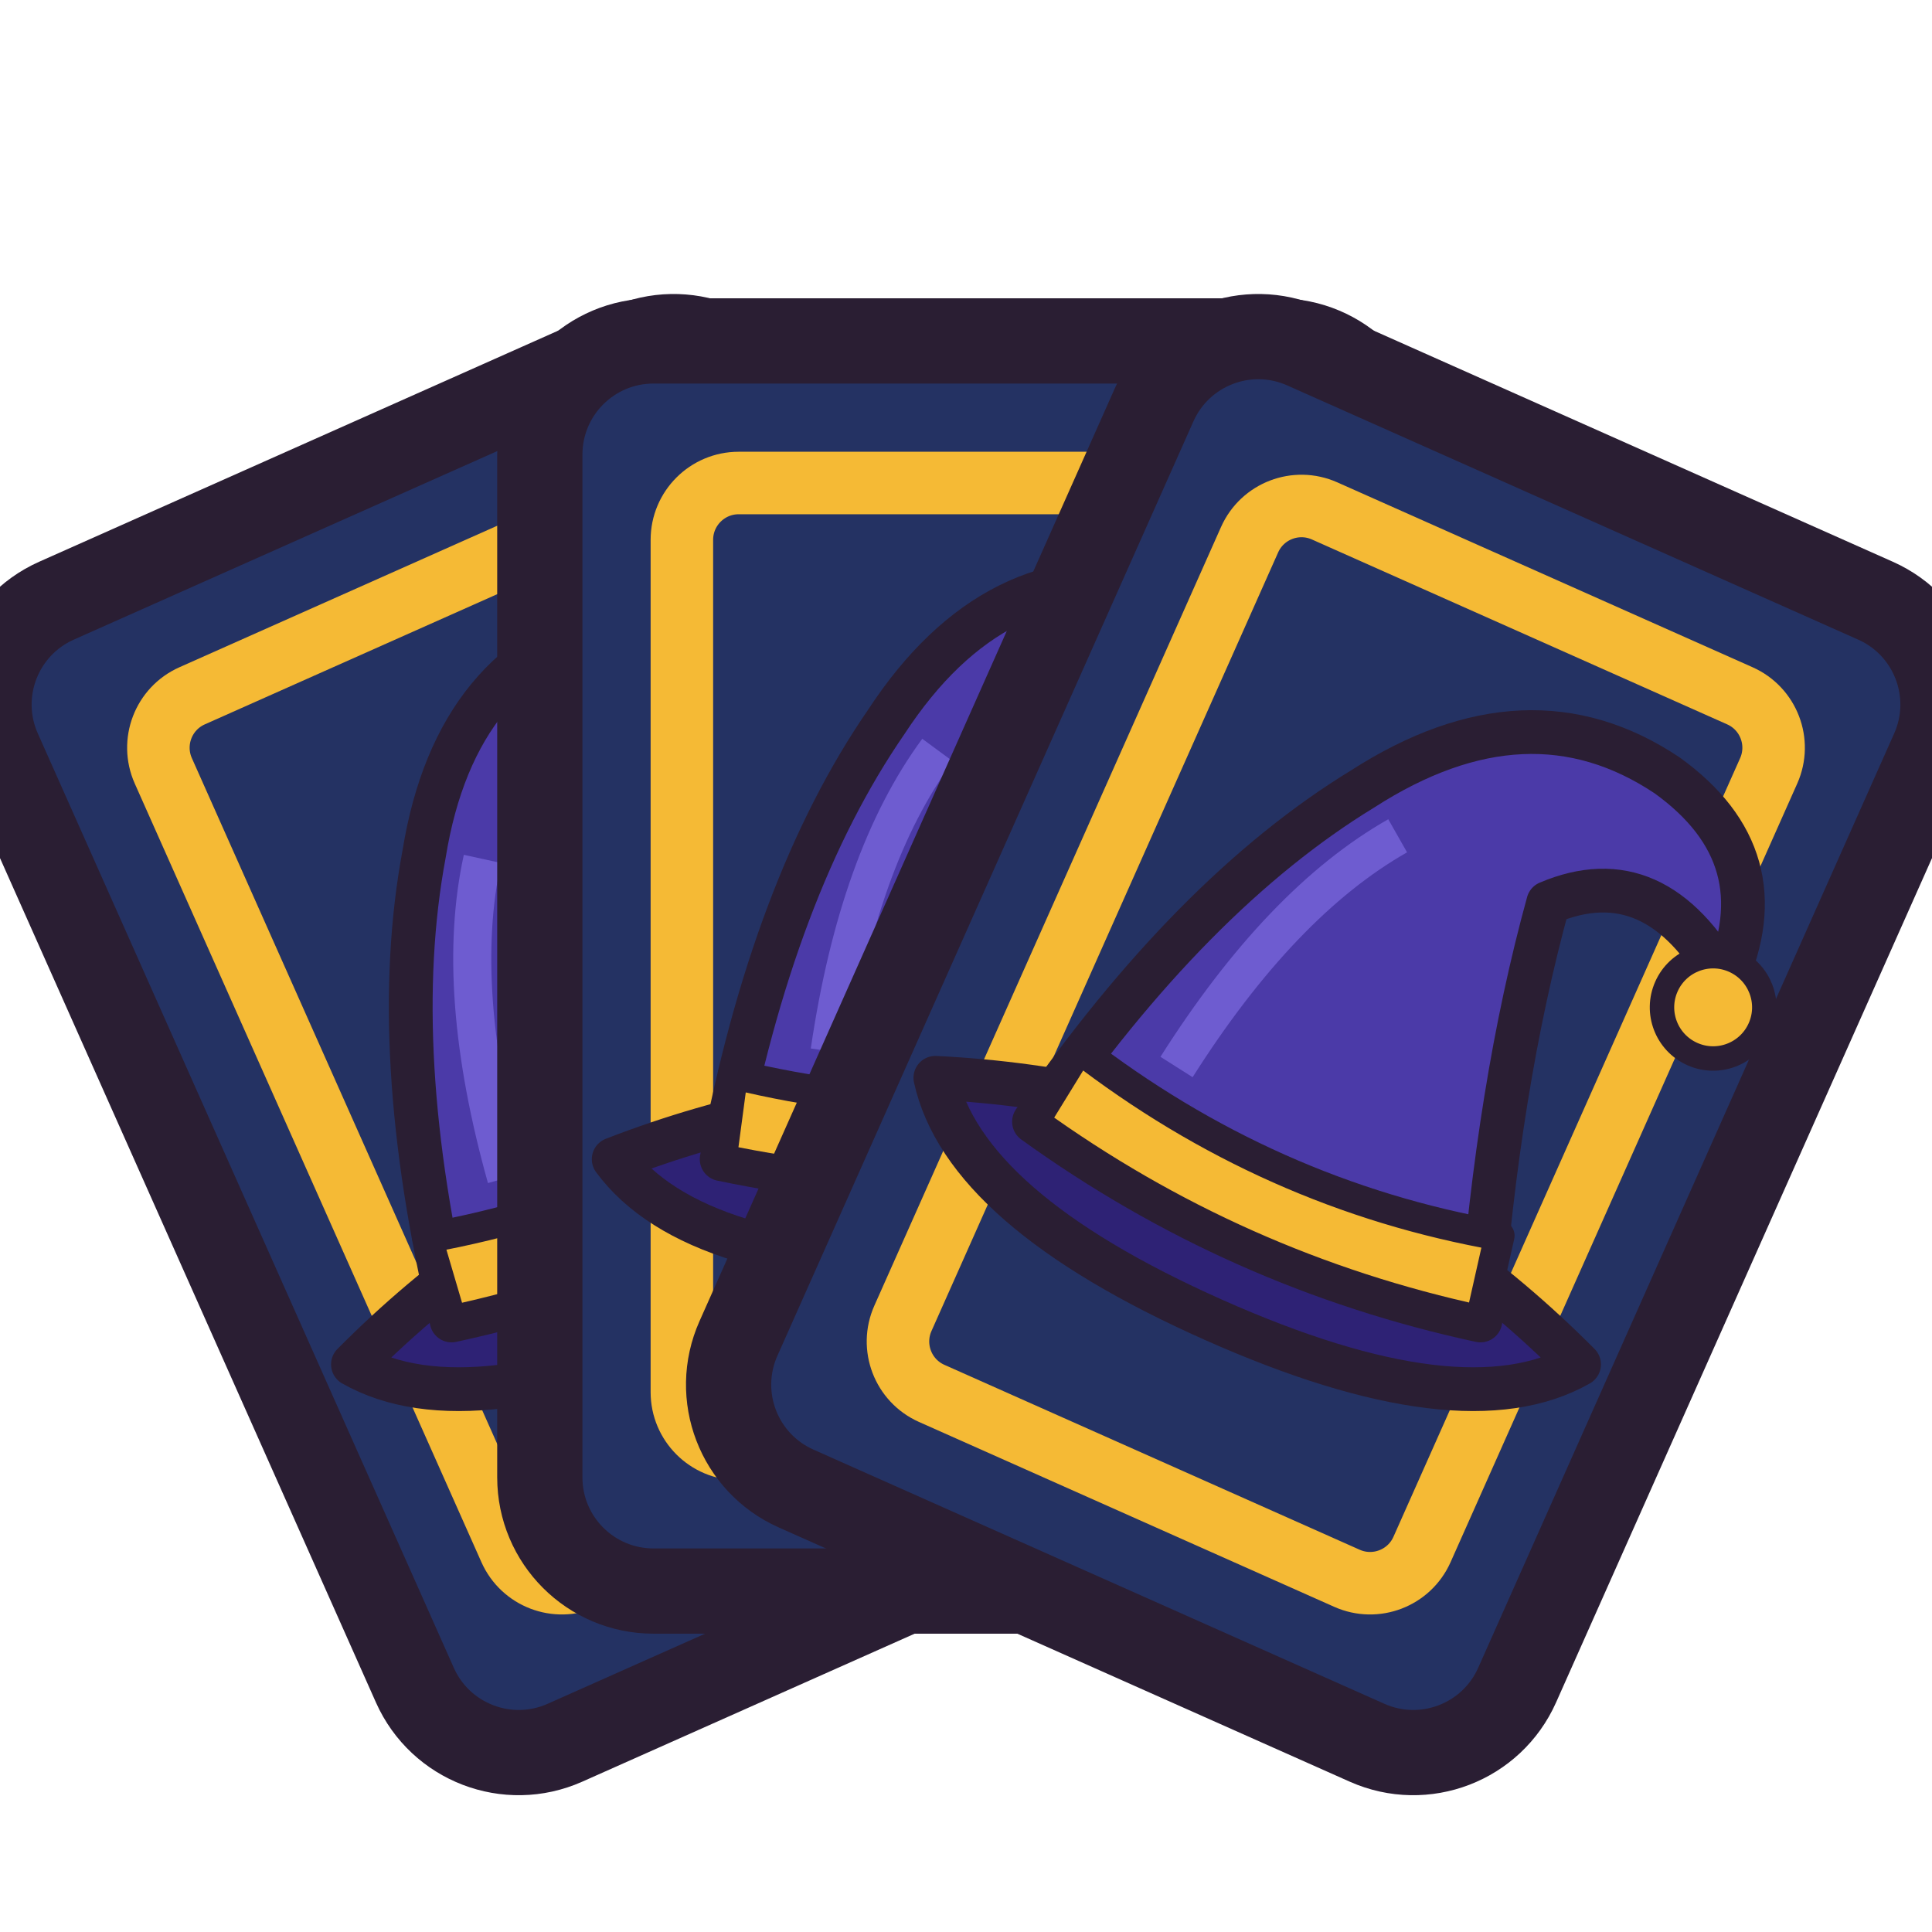
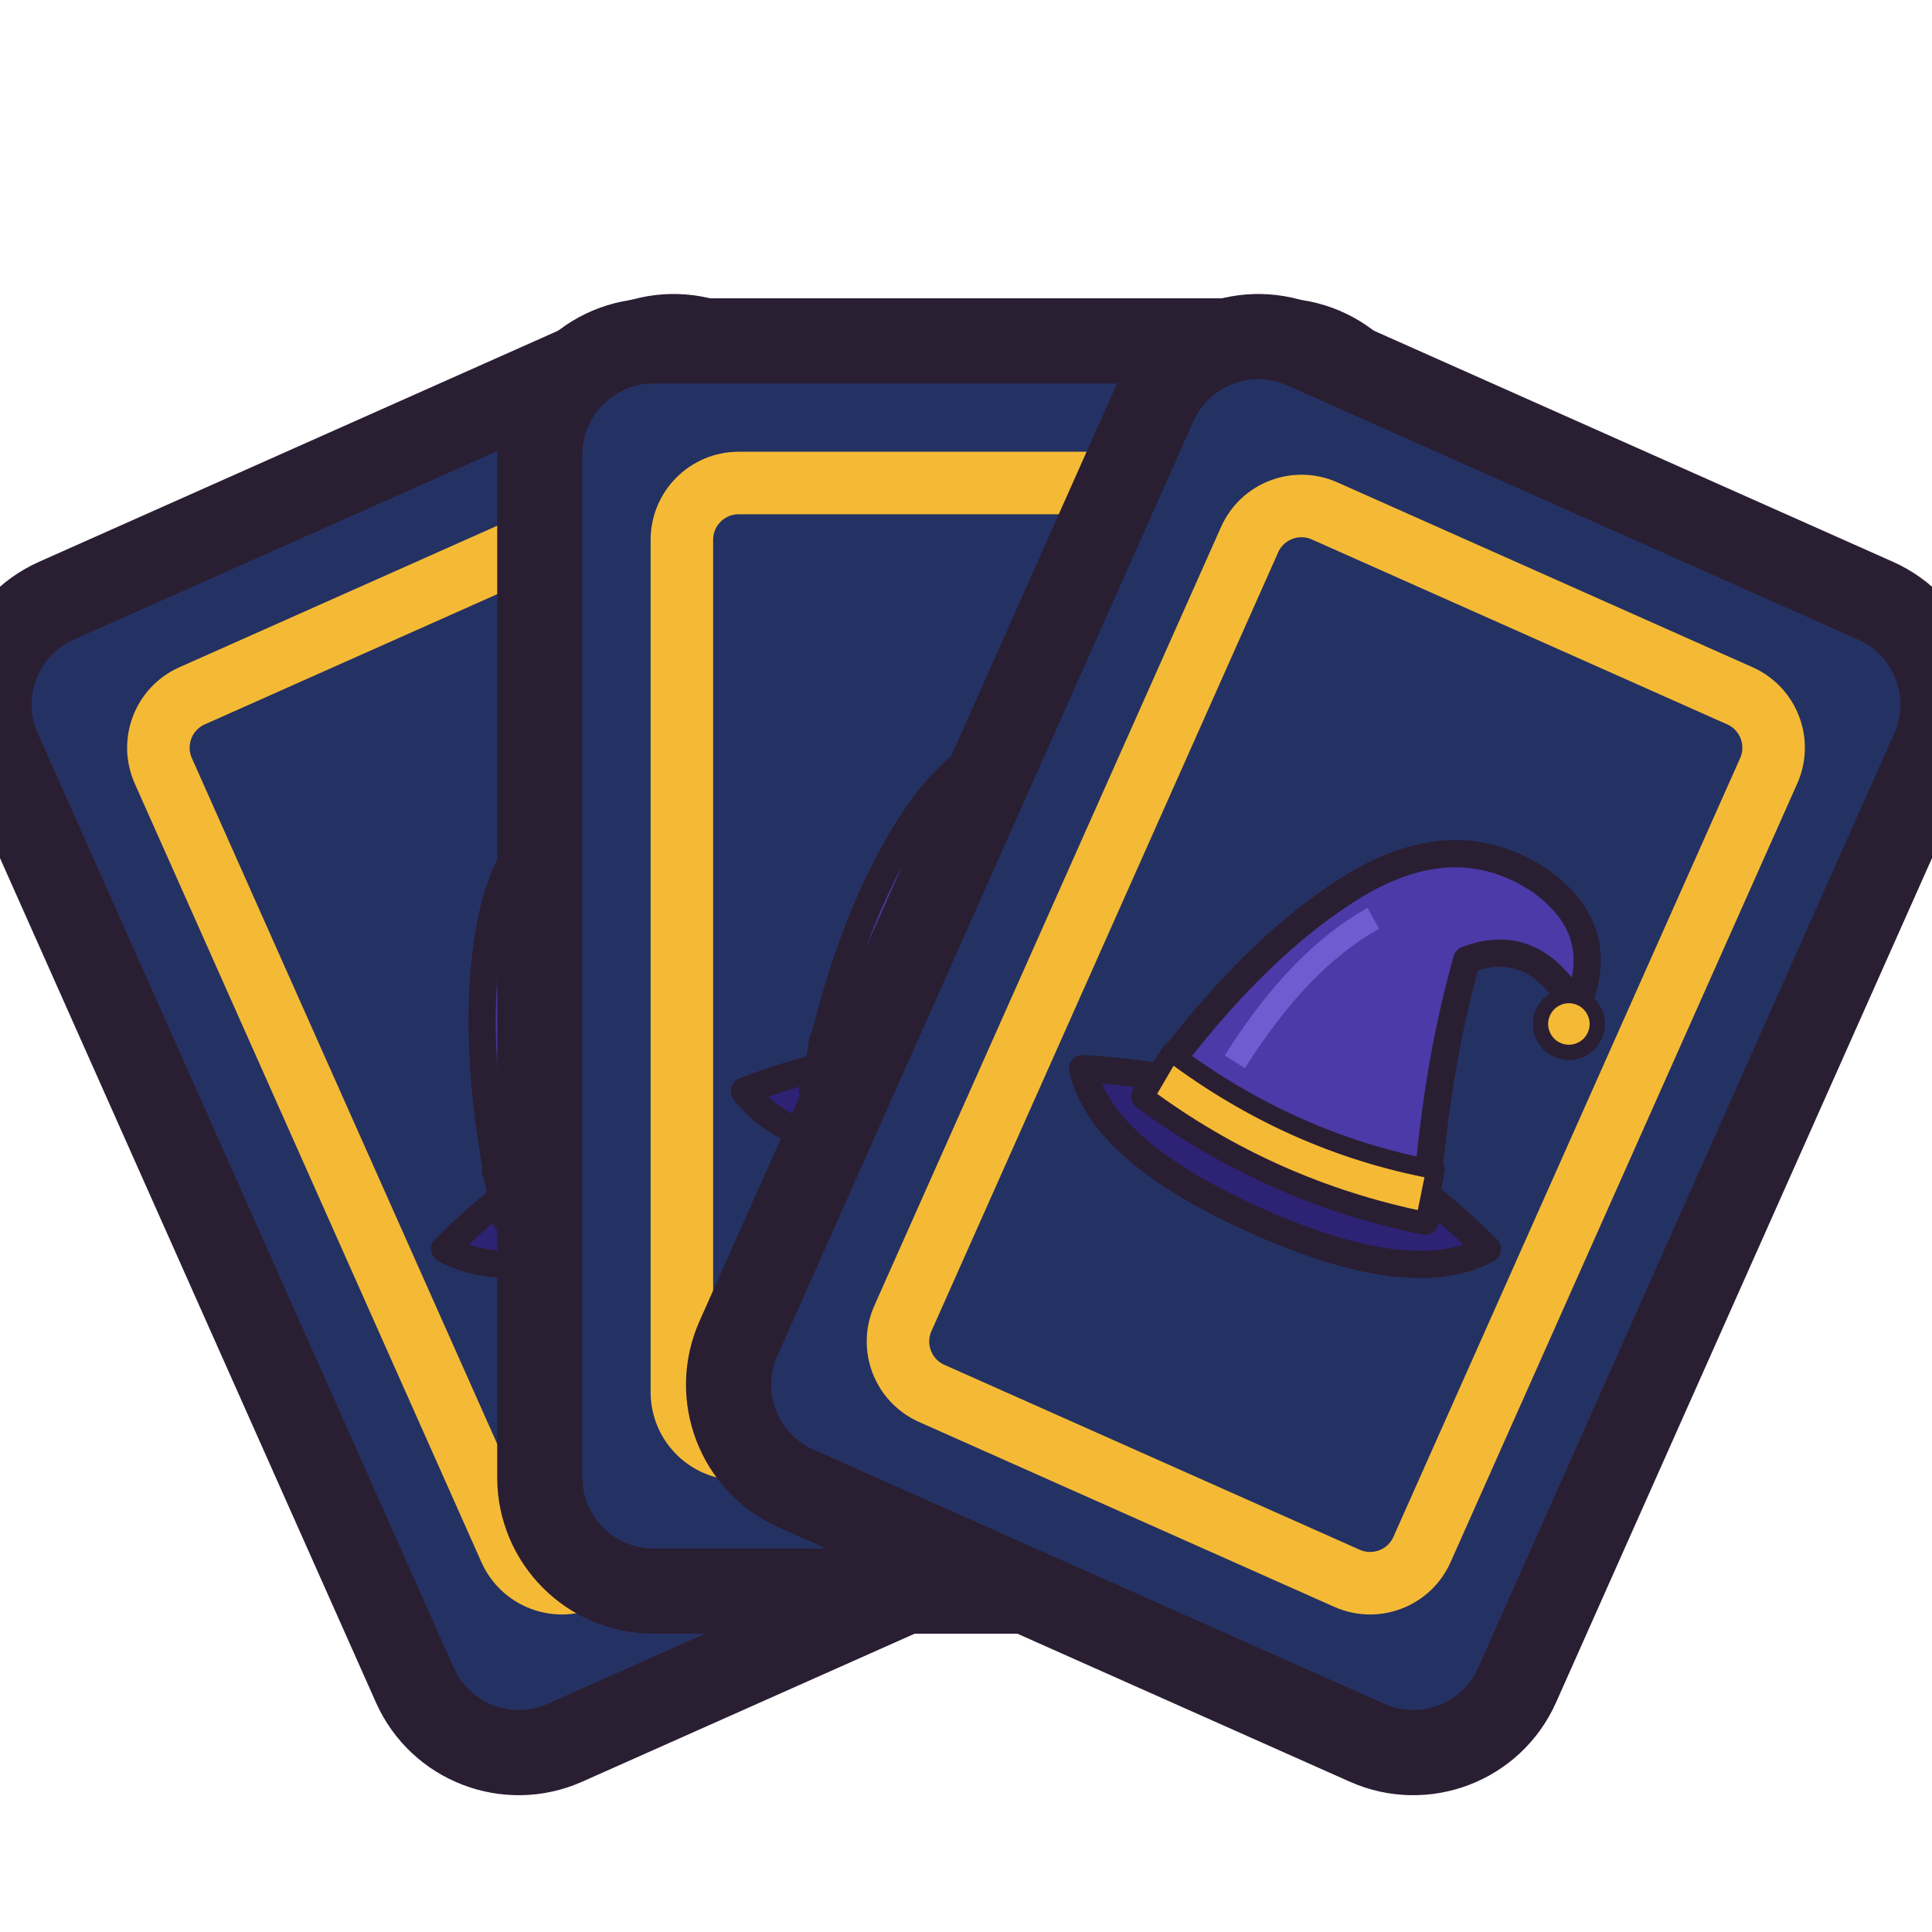
<svg xmlns="http://www.w3.org/2000/svg" viewBox="3 3 34 34" stroke-linejoin="round">
  <g transform="rotate(-24 20 36)">
    <rect x="12.5" y="9" width="15" height="22" rx="2" fill="#243263" stroke="#2A1E33" stroke-width="1.5" />
    <rect x="15.0" y="11.5" width="10" height="17" rx="1" fill="none" stroke="#F5BA35" stroke-width="1.1" />
    <g stroke="#2A1E33">
-       <path d="M13.8 23.4 Q20.0 21.0 26.2 23.4 Q24.8 25.3 20.0 25.3 Q15.2 25.3 13.8 23.4 Z" fill="#2E2275" stroke-width="0.77" />
-       <path d="M15.7 23.4 Q16.6 18.6 18.6 15.7 Q20.5 12.8 23.4 13.3 Q25.8 13.8 25.8 16.2 Q23.8 14.7 22.4 16.2 Q22.9 19.5 24.3 23.4 Q20.0 24.3 15.7 23.4 Z" fill="#4B3AA8" stroke-width="0.77" />
-       <path d="M17.6 21.5 Q18.1 18.1 19.5 16.2" fill="none" stroke="#6E5CD0" stroke-width="0.67" />
-       <path d="M15.9 21.9 Q20.0 22.9 24.0 21.9 L24.3 23.4 Q20.0 24.3 15.7 23.4 Z" fill="#F5BA35" stroke-width="0.53" />
-       <circle cx="25.8" cy="16.7" r="0.9" fill="#F5BA35" stroke-width="0.43" />
+       <path d="M16.1 22.2 Q20.0 20.7 23.9 22.2 Q23.0 23.4 20.0 23.4 Q17.0 23.4 16.1 22.2 Z" fill="#2E2275" stroke-width="0.48" />
+       <path d="M17.3 22.2 Q17.9 19.2 19.1 17.4 Q20.3 15.6 22.1 15.9 Q23.6 16.2 23.6 17.7 Q22.4 16.8 21.5 17.7 Q21.8 19.8 22.7 22.2 Q20.0 22.8 17.3 22.2 Z" fill="#4B3AA8" stroke-width="0.48" />
+       <path d="M18.5 21.0 Q18.8 18.9 19.7 17.7" fill="none" stroke="#6E5CD0" stroke-width="0.42" />
+       <path d="M17.4 21.3 Q20.0 21.9 22.5 21.3 L22.7 22.2 Q20.0 22.8 17.3 22.2 Z" fill="#F5BA35" stroke-width="0.33" />
+       <circle cx="23.6" cy="18.0" r="0.5" fill="#F5BA35" stroke-width="0.27" />
    </g>
  </g>
  <g transform="rotate(0 20 36)">
    <rect x="12.5" y="9" width="15" height="22" rx="2" fill="#243263" stroke="#2A1E33" stroke-width="1.5" />
    <rect x="15.0" y="11.5" width="10" height="17" rx="1" fill="none" stroke="#F5BA35" stroke-width="1.1" />
    <g stroke="#2A1E33">
-       <path d="M13.8 23.4 Q20.0 21.0 26.2 23.4 Q24.8 25.3 20.0 25.3 Q15.2 25.3 13.8 23.4 Z" fill="#2E2275" stroke-width="0.77" />
-       <path d="M15.7 23.4 Q16.6 18.6 18.6 15.7 Q20.5 12.8 23.4 13.3 Q25.8 13.8 25.8 16.2 Q23.8 14.7 22.4 16.2 Q22.9 19.5 24.3 23.4 Q20.0 24.3 15.7 23.4 Z" fill="#4B3AA8" stroke-width="0.77" />
-       <path d="M17.6 21.5 Q18.1 18.1 19.5 16.2" fill="none" stroke="#6E5CD0" stroke-width="0.67" />
-       <path d="M15.9 21.9 Q20.0 22.9 24.0 21.9 L24.3 23.4 Q20.0 24.3 15.7 23.4 Z" fill="#F5BA35" stroke-width="0.53" />
-       <circle cx="25.8" cy="16.7" r="0.9" fill="#F5BA35" stroke-width="0.43" />
+       <path d="M16.1 22.2 Q20.0 20.7 23.9 22.2 Q23.0 23.4 20.0 23.4 Q17.0 23.4 16.1 22.2 Z" fill="#2E2275" stroke-width="0.48" />
+       <path d="M17.3 22.2 Q17.9 19.2 19.1 17.4 Q20.3 15.6 22.1 15.9 Q23.6 16.2 23.6 17.7 Q22.4 16.8 21.5 17.7 Q21.8 19.8 22.7 22.2 Q20.0 22.8 17.3 22.2 Z" fill="#4B3AA8" stroke-width="0.48" />
+       <path d="M18.5 21.0 Q18.8 18.9 19.7 17.7" fill="none" stroke="#6E5CD0" stroke-width="0.42" />
+       <path d="M17.4 21.3 Q20.0 21.9 22.5 21.3 L22.7 22.2 Q20.0 22.8 17.3 22.2 Z" fill="#F5BA35" stroke-width="0.33" />
+       <circle cx="23.6" cy="18.0" r="0.5" fill="#F5BA35" stroke-width="0.27" />
    </g>
  </g>
  <g transform="rotate(24 20 36)">
    <rect x="12.5" y="9" width="15" height="22" rx="2" fill="#243263" stroke="#2A1E33" stroke-width="1.5" />
    <rect x="15.0" y="11.5" width="10" height="17" rx="1" fill="none" stroke="#F5BA35" stroke-width="1.1" />
    <g stroke="#2A1E33">
-       <path d="M13.8 23.4 Q20.0 21.0 26.2 23.4 Q24.8 25.3 20.0 25.3 Q15.2 25.3 13.8 23.4 Z" fill="#2E2275" stroke-width="0.77" />
-       <path d="M15.7 23.4 Q16.6 18.6 18.6 15.7 Q20.5 12.8 23.4 13.3 Q25.8 13.8 25.8 16.2 Q23.8 14.7 22.4 16.2 Q22.9 19.5 24.3 23.4 Q20.0 24.3 15.7 23.4 Z" fill="#4B3AA8" stroke-width="0.77" />
-       <path d="M17.6 21.5 Q18.1 18.1 19.5 16.2" fill="none" stroke="#6E5CD0" stroke-width="0.67" />
-       <path d="M15.9 21.9 Q20.0 22.9 24.0 21.9 L24.3 23.4 Q20.0 24.3 15.7 23.4 Z" fill="#F5BA35" stroke-width="0.53" />
-       <circle cx="25.8" cy="16.7" r="0.9" fill="#F5BA35" stroke-width="0.43" />
+       <path d="M16.1 22.2 Q20.0 20.7 23.9 22.2 Q23.0 23.4 20.0 23.4 Q17.0 23.4 16.1 22.2 Z" fill="#2E2275" stroke-width="0.48" />
+       <path d="M17.3 22.2 Q17.9 19.2 19.1 17.4 Q20.3 15.6 22.1 15.9 Q23.6 16.2 23.6 17.7 Q22.4 16.8 21.5 17.7 Q21.8 19.8 22.7 22.2 Q20.0 22.8 17.3 22.2 Z" fill="#4B3AA8" stroke-width="0.48" />
+       <path d="M18.5 21.0 Q18.8 18.9 19.7 17.7" fill="none" stroke="#6E5CD0" stroke-width="0.42" />
+       <path d="M17.4 21.3 Q20.0 21.9 22.5 21.3 L22.7 22.2 Q20.0 22.8 17.3 22.2 Z" fill="#F5BA35" stroke-width="0.33" />
+       <circle cx="23.6" cy="18.0" r="0.5" fill="#F5BA35" stroke-width="0.27" />
    </g>
  </g>
</svg>
